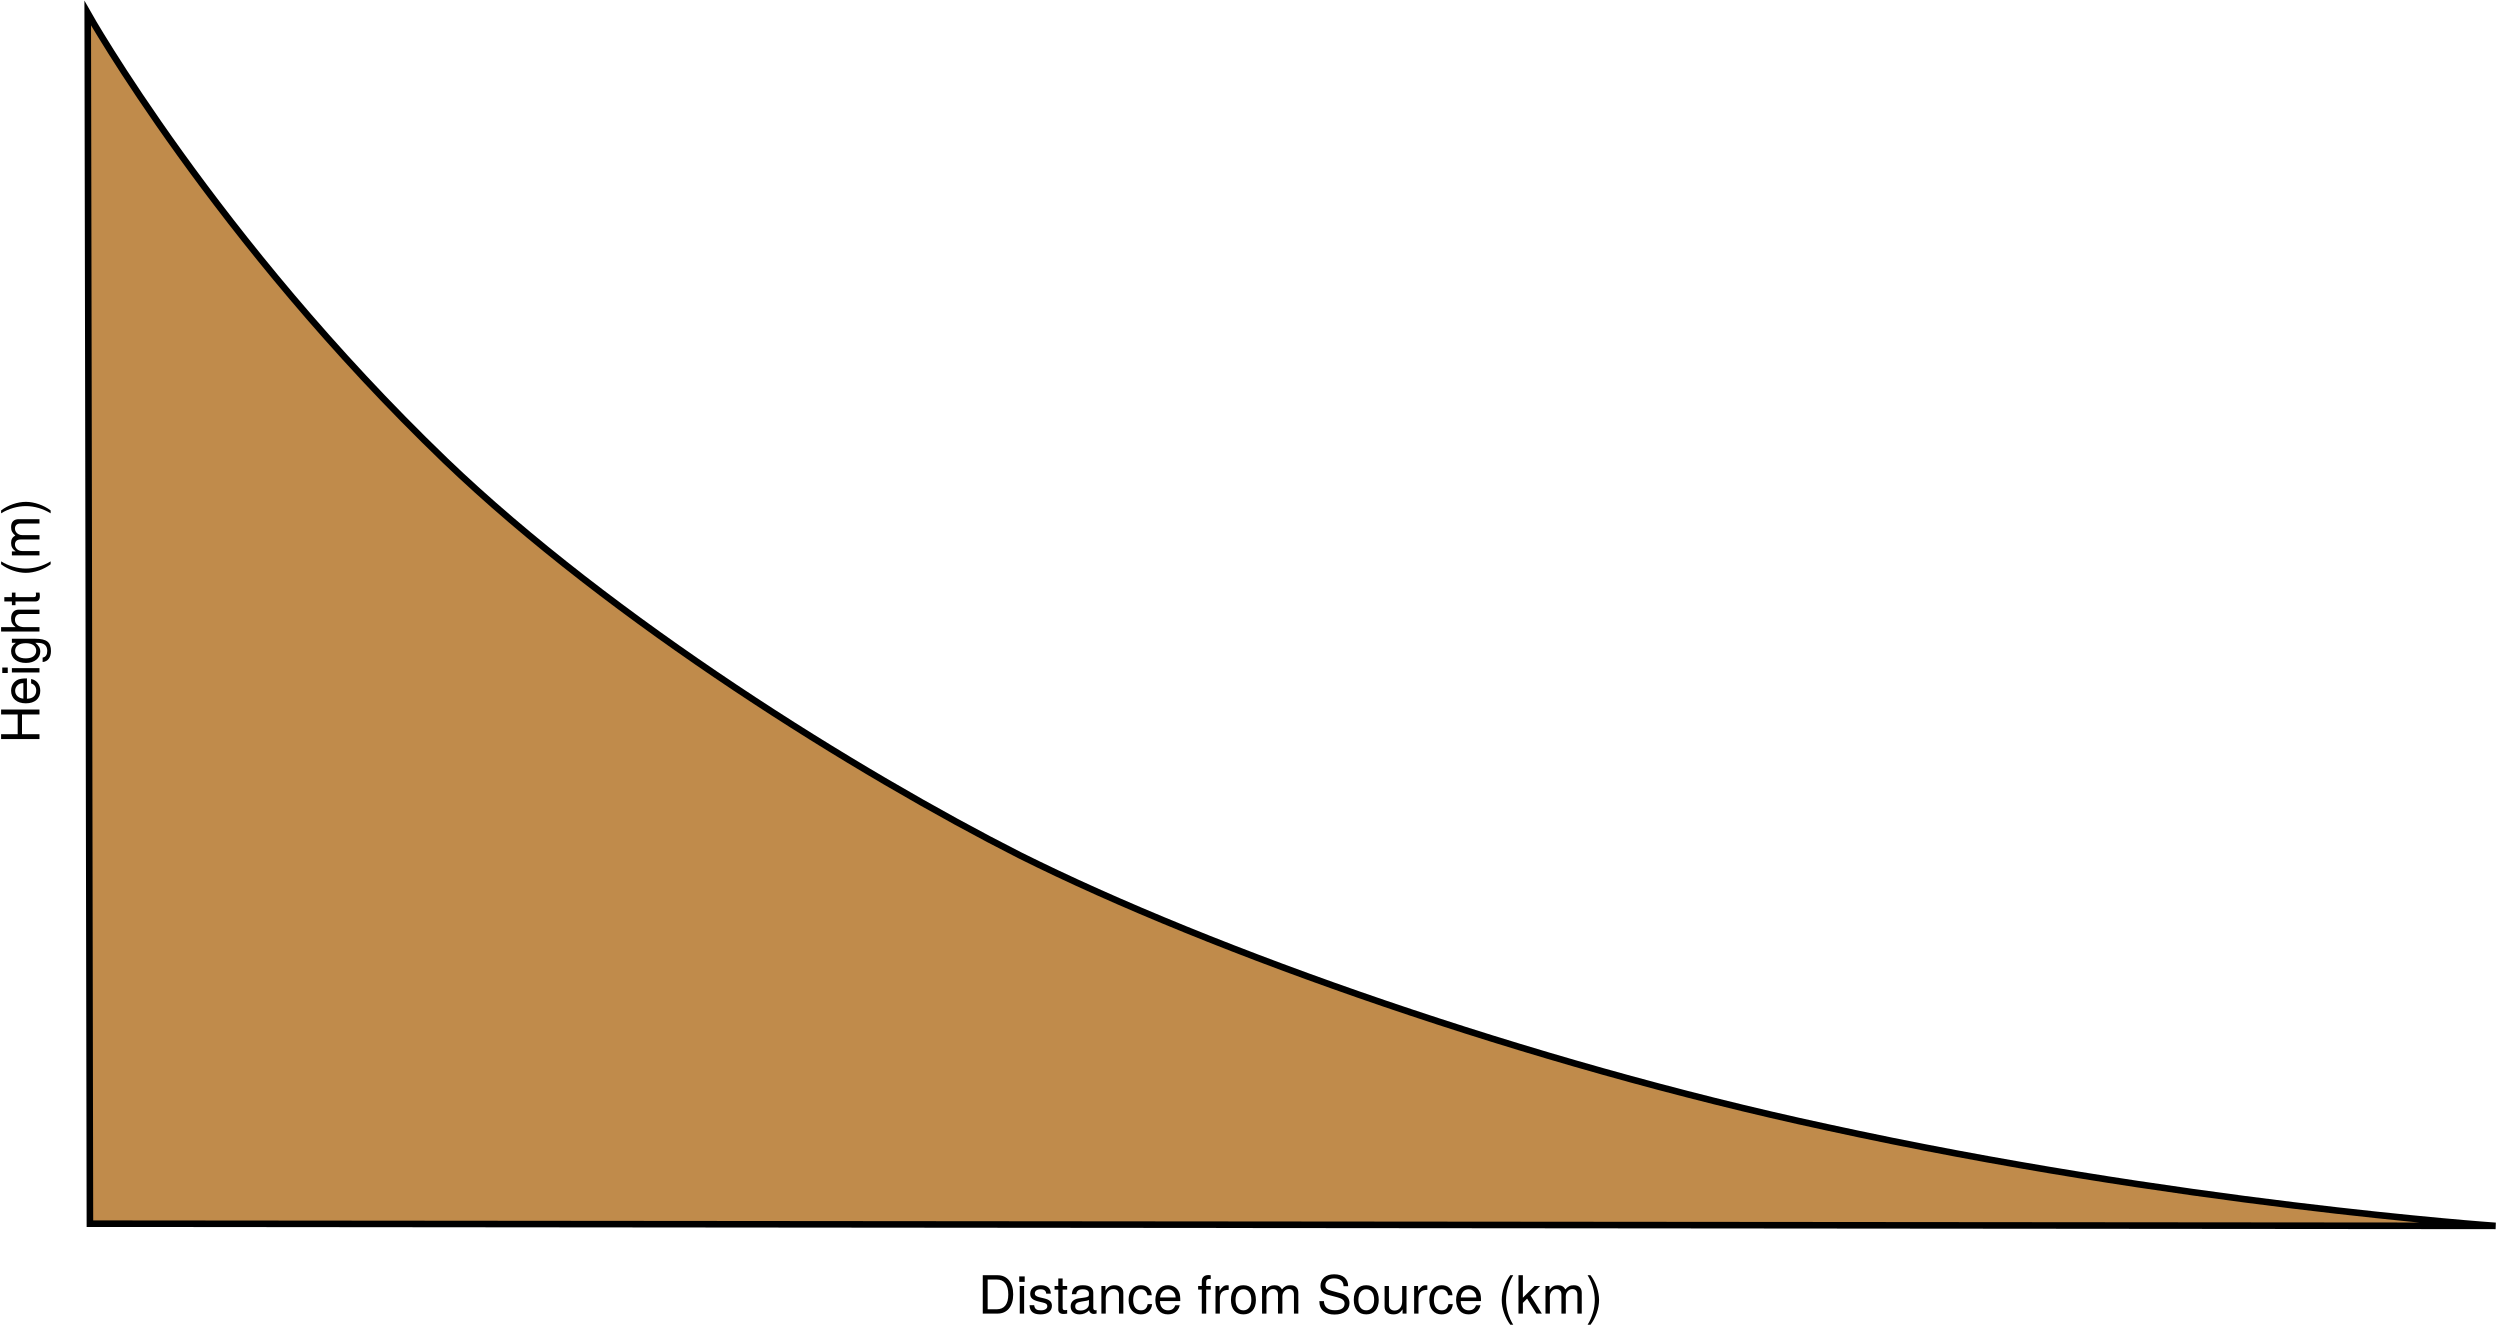
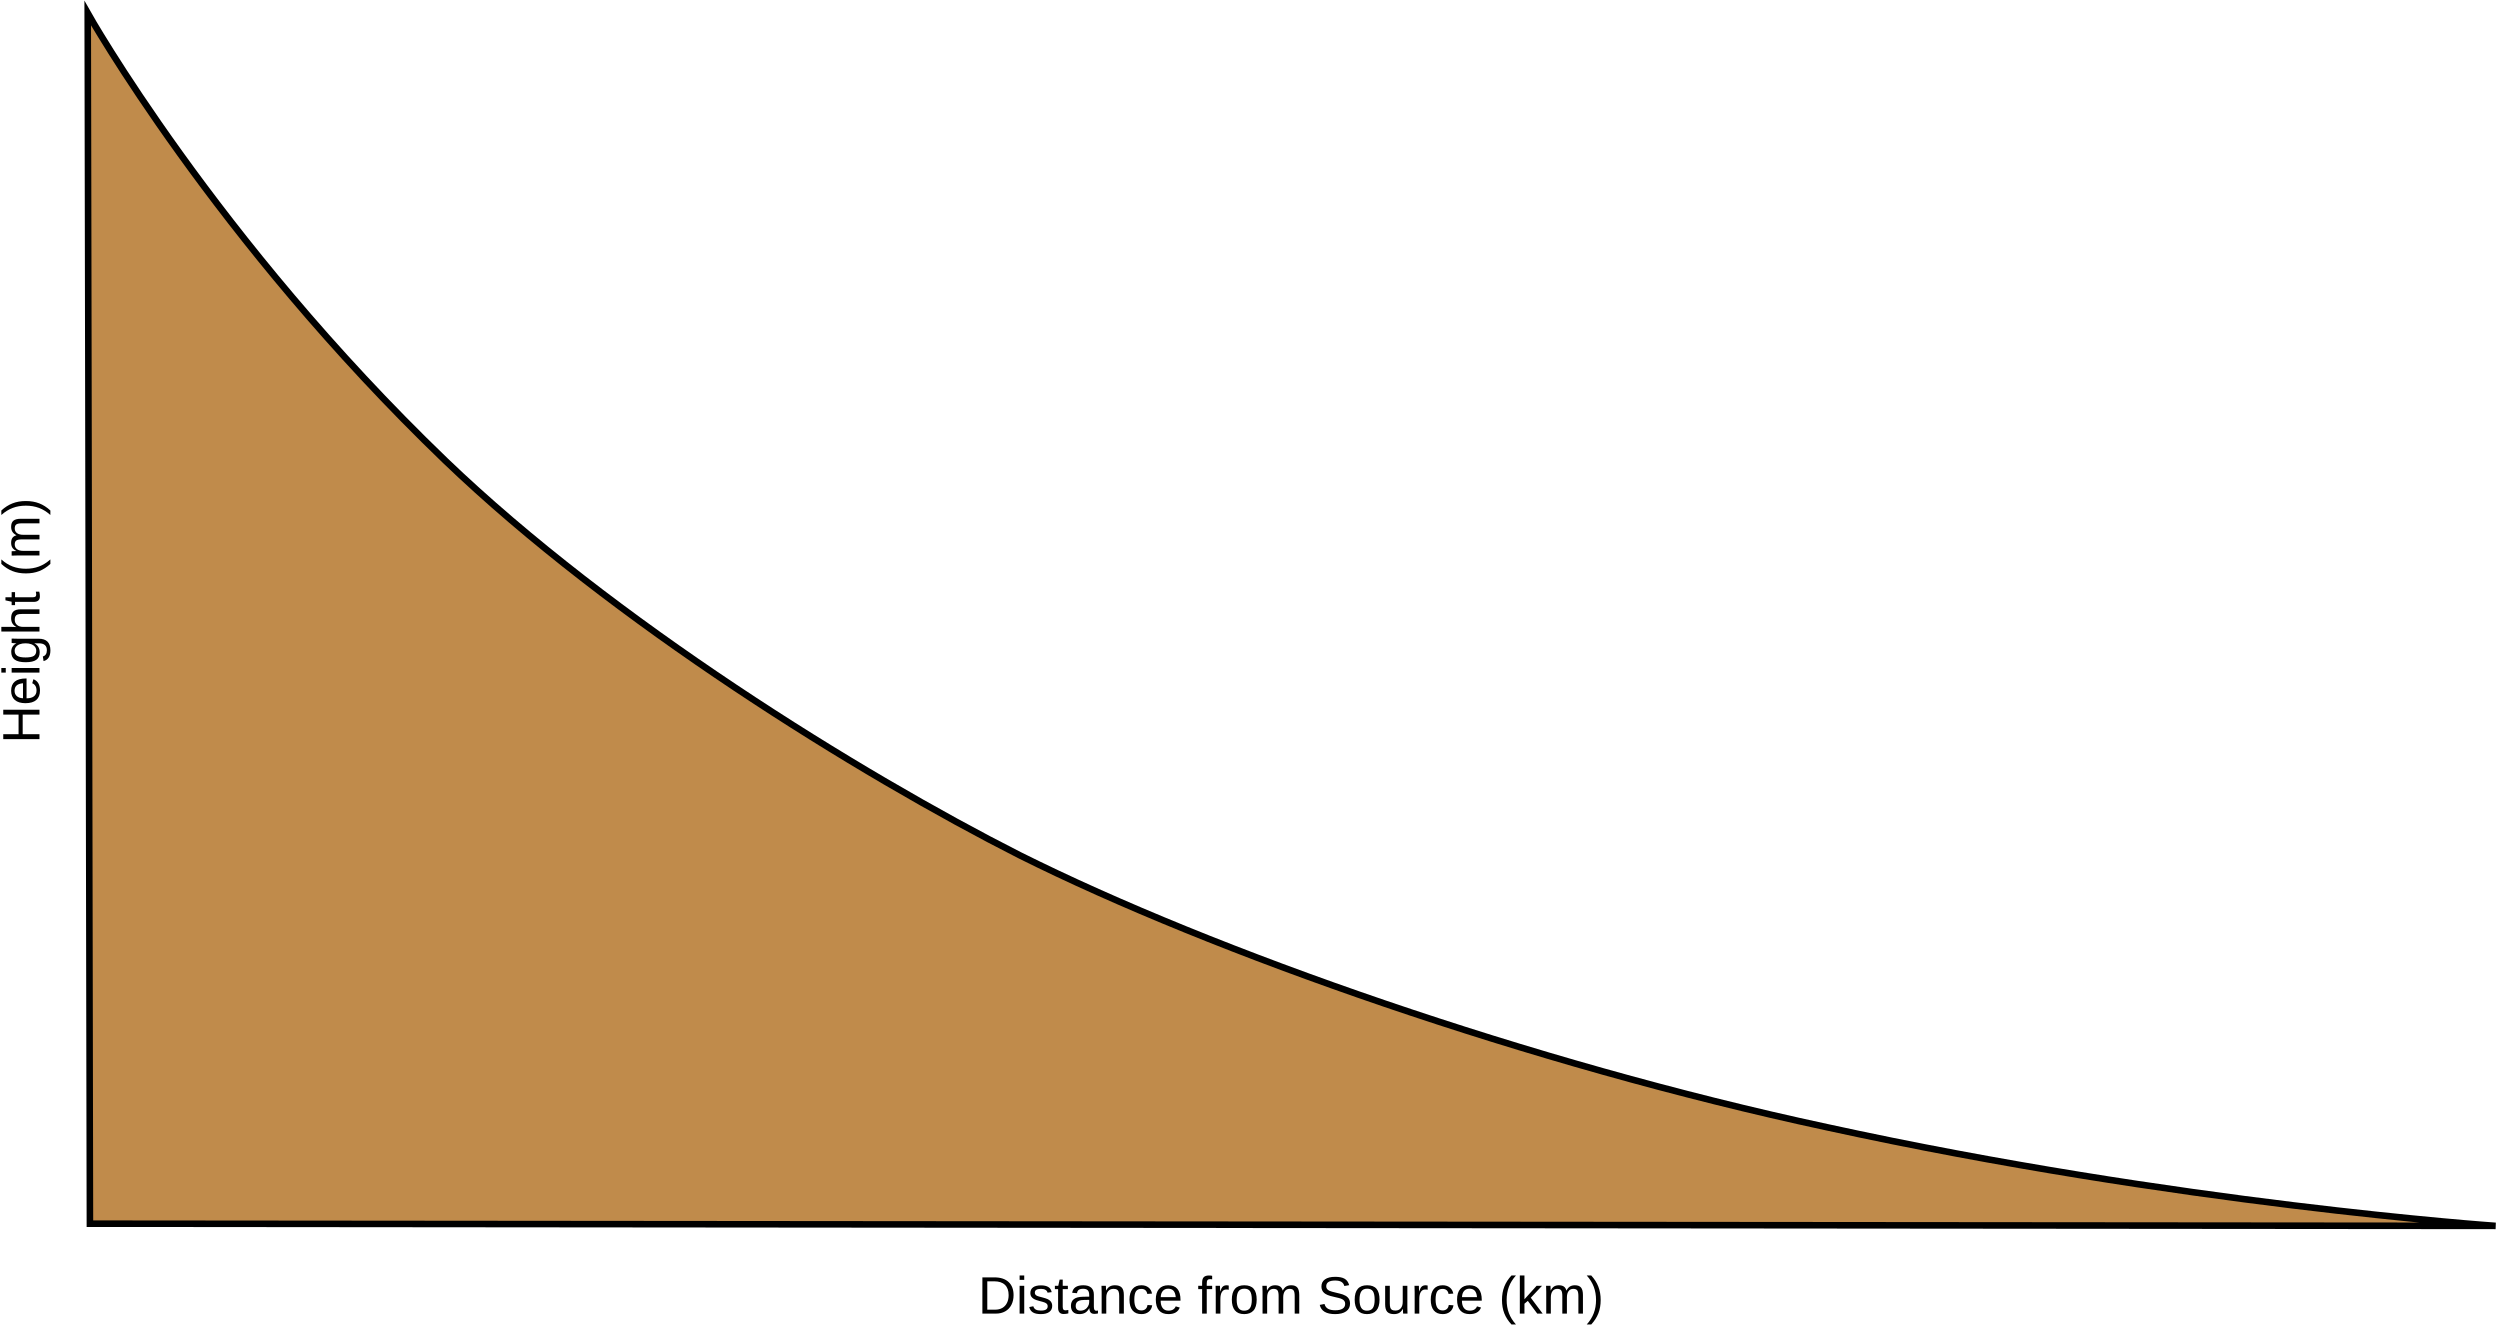
<svg xmlns="http://www.w3.org/2000/svg" width="1140" height="604" viewBox="0" version="1">
  <description>Created with Sketch (http://www.bohemiancoding.com/sketch)</description>
+   <style>text{font-family:"Helvetica Neue","Arial",sans-serif;font-size:24px;font-weight:lighter;}</style>
  <g stroke="none" stroke-width="1" fill="none" fill-rule="evenodd">
    <path d="M833 514C698 485 553 434 465 390 392 353 279 283 203 210 98 109 40 6 40 6L41 558 1138 559C1138 559 993 549 833 514Z" stroke="#000000" stroke-width="3" fill="#C08B4B" />
-     <text transform="translate(9.5, 286.5) rotate(-90) translate(-9.5, -286.5) " font-family="Helvetica Neue" font-size="24" font-weight="lighter" fill="#000000">
+     <text transform="translate(9.5, 286.5) rotate(-90) translate(-9.5, -286.5) " fill="#000000">
      <tspan x="-43" y="295">Height (m)</tspan>
    </text>
-     <text font-family="Helvetica Neue" font-size="24" font-weight="lighter" fill="#000000">
+     <text fill="#000000">
      <tspan x="446" y="599">Distance from Source (km)</tspan>
    </text>
  </g>
</svg>
